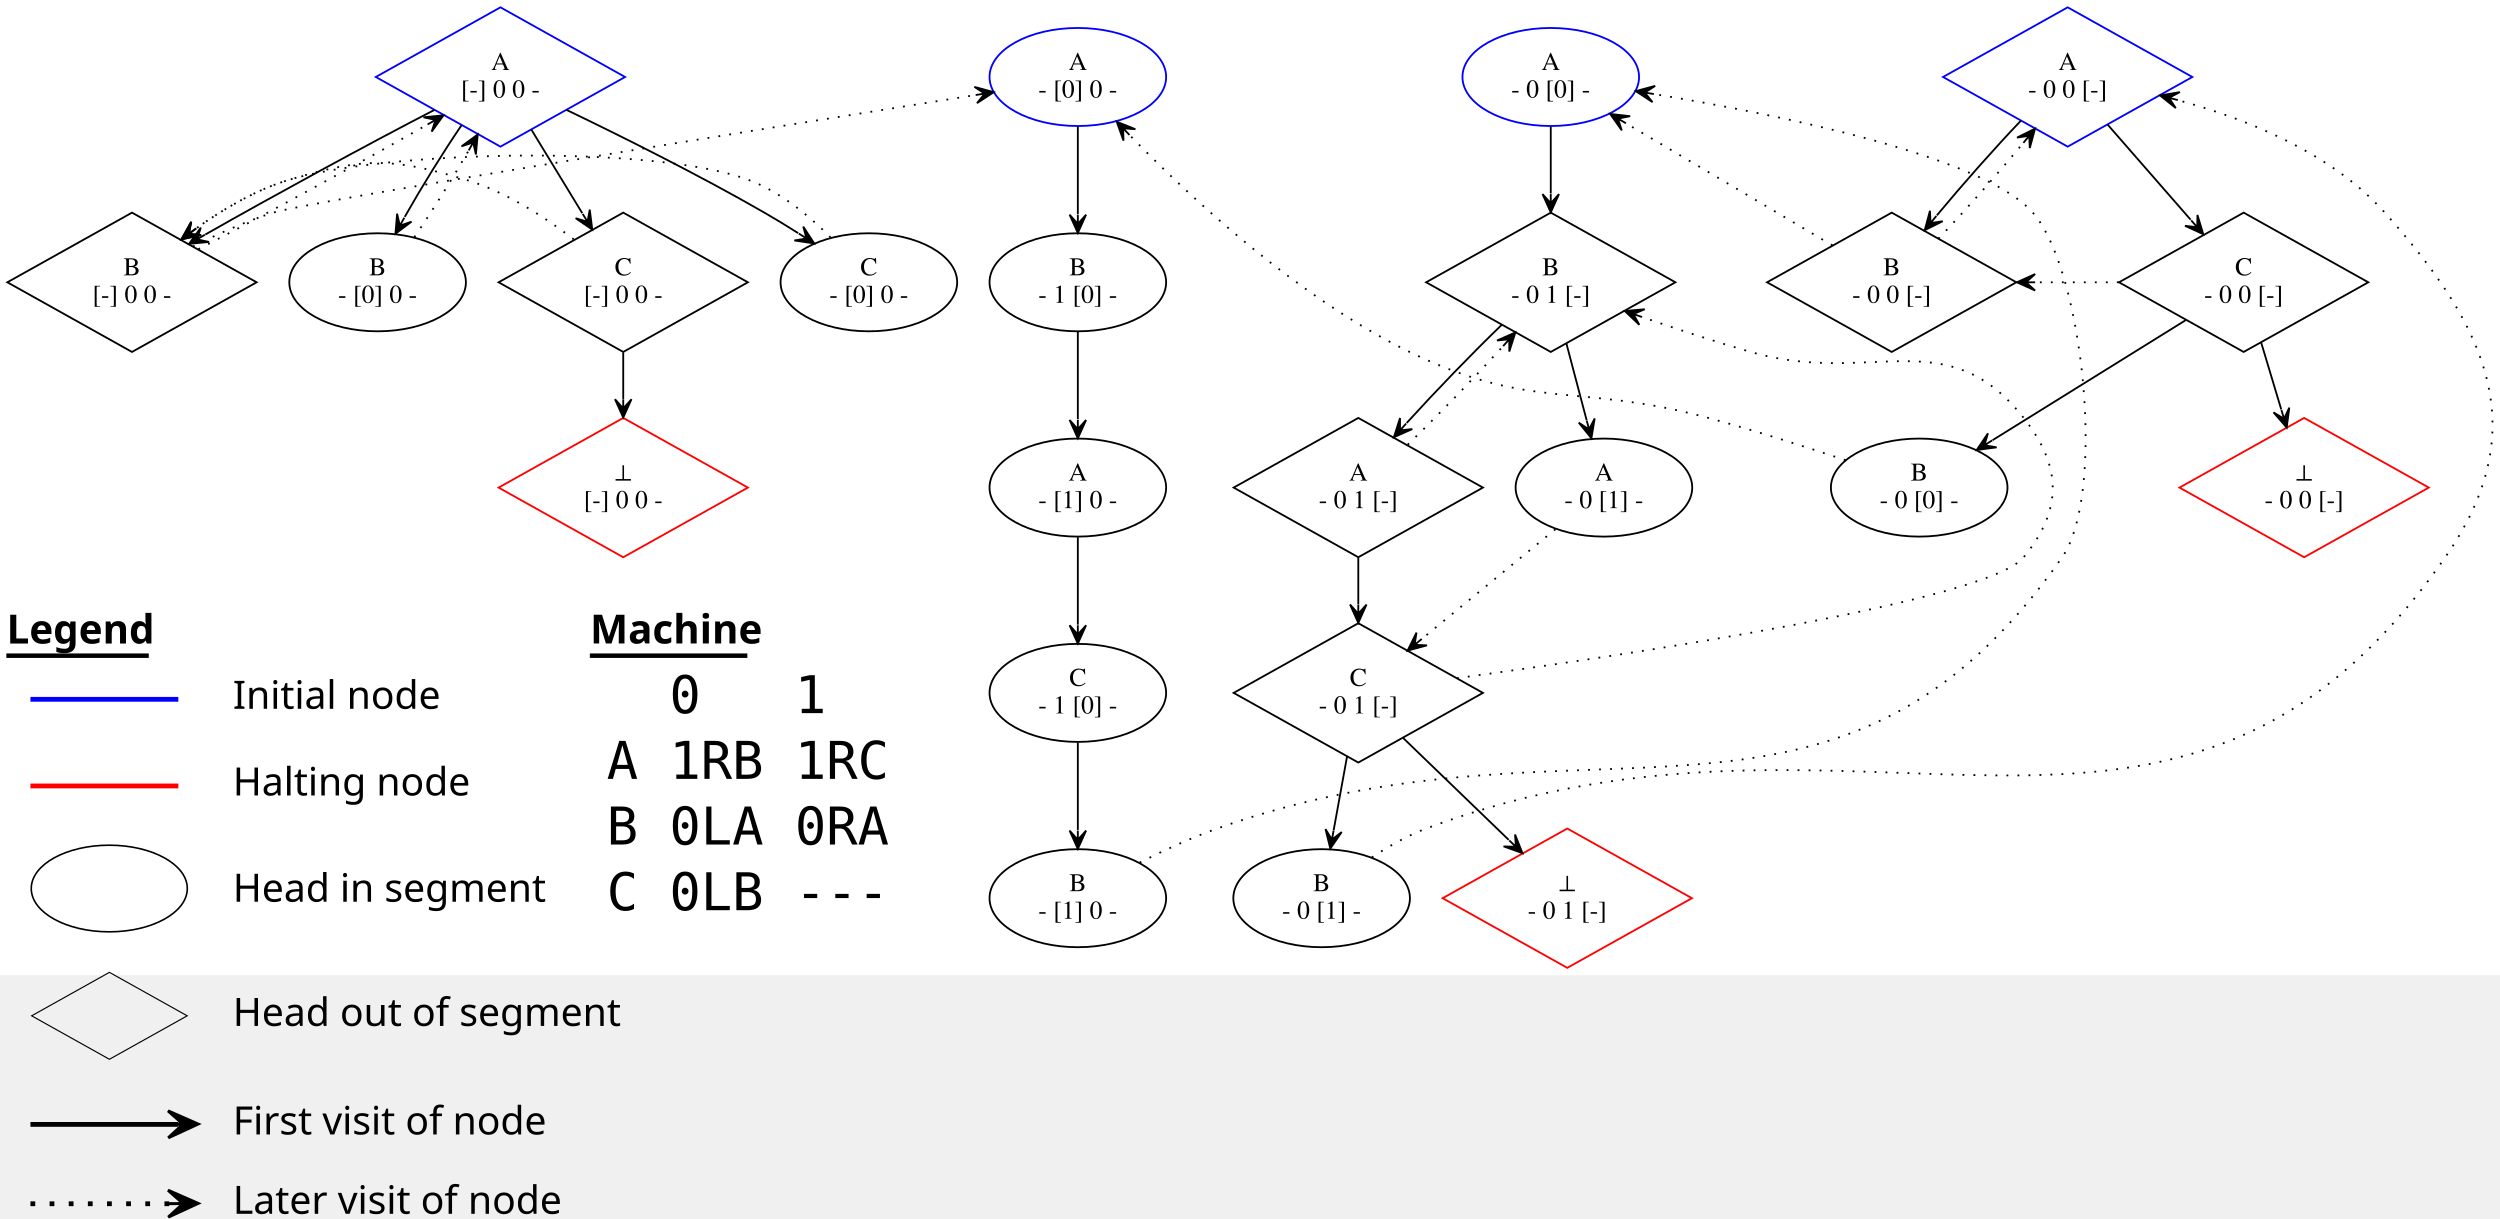
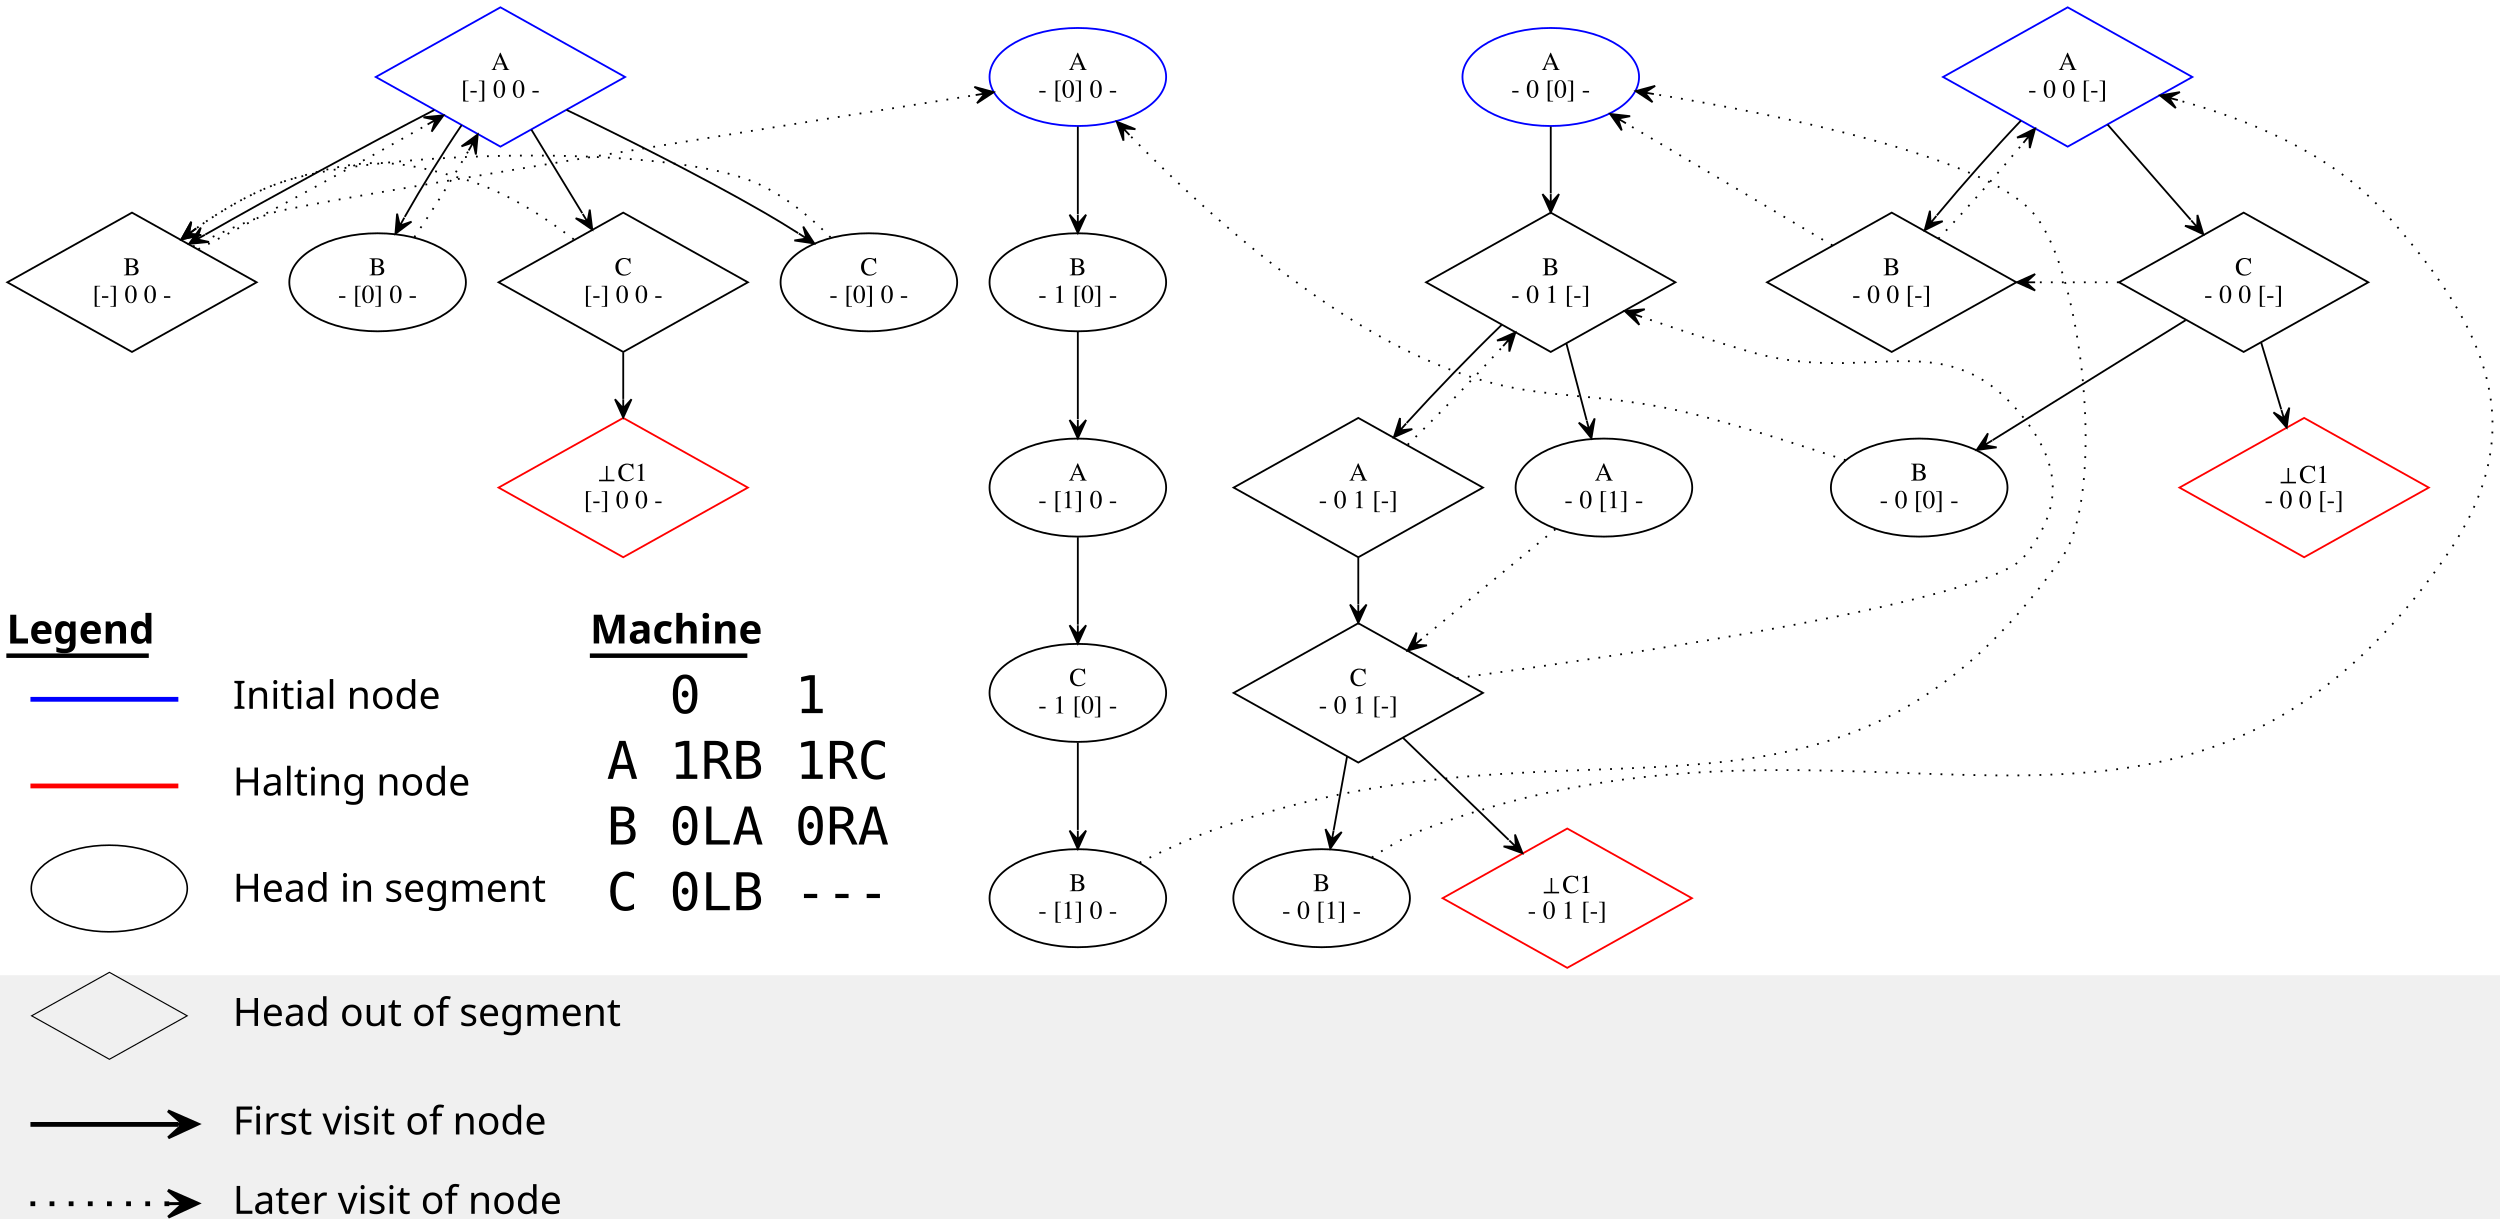
<svg xmlns="http://www.w3.org/2000/svg" width="1363.85pt" height="664.745pt" viewBox="0 0 1363.7 664.745" version="1.1" id="svg445">
  <defs id="defs449" />
  <polygon fill="#ffffff" stroke="transparent" points="-4,4 -4,-528 1359.85,-528 1359.85,4 " id="polygon4" transform="translate(3.925052,528)" />
  <polygon fill="none" stroke="#0000ff" points="269,-448 337,-486 269,-524 201,-486 " id="polygon8" transform="translate(3.925052,528)" />
  <text text-anchor="middle" x="272.925" y="38.2" font-family="Times, serif" font-size="14px" id="text10">A</text>
  <text text-anchor="middle" x="272.925" y="53.2" font-family="Times, serif" font-size="14px" id="text12">[-] 0 0 -</text>
  <polygon fill="none" stroke="#000000" points="68,-336 136,-374 68,-412 0,-374 " id="polygon17" transform="translate(3.925052,528)" />
  <text text-anchor="middle" x="71.925" y="150.2" font-family="Times, serif" font-size="14px" id="text19">B</text>
  <text text-anchor="middle" x="71.925" y="165.2" font-family="Times, serif" font-size="14px" id="text21">[-] 0 0 -</text>
  <path fill="none" stroke="#000000" d="m 236.925,59.95 c -35.21,18.16 -88.5,47.2 -125,68" id="path26" />
  <polygon fill="#000000" stroke="#000000" points="103.45,-397.44 107.78,-399.92 103.45,-397.44 105.55,-403.83 99.11,-394.95 110.02,-396.02 " id="polygon28" transform="translate(3.925052,528)" />
  <ellipse fill="none" stroke="#000000" cx="205.925" cy="154" rx="48.17" ry="26.74" id="ellipse33" />
  <text text-anchor="middle" x="205.925" y="150.2" font-family="Times, serif" font-size="14px" id="text35">B</text>
  <text text-anchor="middle" x="205.925" y="165.2" font-family="Times, serif" font-size="14px" id="text37">- [0] 0 -</text>
  <path fill="none" stroke="#000000" d="m 251.775,68.24 c -10.12,14.84 -21.87,33.83 -31.04,50.07" id="path42" />
  <polygon fill="#000000" stroke="#000000" points="214.15,-404.88 216.57,-409.25 214.15,-404.88 212.63,-411.43 211.73,-400.5 220.5,-407.08 " id="polygon44" transform="translate(3.925052,528)" />
  <polygon fill="none" stroke="#000000" points="336,-336 404,-374 336,-412 268,-374 " id="polygon49" transform="translate(3.925052,528)" />
  <text text-anchor="middle" x="339.925" y="150.2" font-family="Times, serif" font-size="14px" id="text51">C</text>
  <text text-anchor="middle" x="339.925" y="165.2" font-family="Times, serif" font-size="14px" id="text53">[-] 0 0 -</text>
  <path fill="none" stroke="#000000" d="m 289.835,70.76 c 8.41,13.81 18.69,30.68 27.74,45.54" id="path58" />
  <polygon fill="#000000" stroke="#000000" points="316.5,-407.02 313.9,-411.29 316.5,-407.02 310.05,-408.95 319.1,-402.75 317.74,-413.63 " id="polygon60" transform="translate(3.925052,528)" />
  <ellipse fill="none" stroke="#000000" cx="473.925" cy="154" rx="48.17" ry="26.74" id="ellipse65" />
  <text text-anchor="middle" x="473.925" y="150.2" font-family="Times, serif" font-size="14px" id="text67">C</text>
  <text text-anchor="middle" x="473.925" y="165.2" font-family="Times, serif" font-size="14px" id="text69">- [0] 0 -</text>
  <path fill="none" stroke="#000000" d="m 308.995,59.96 c 29.47,14.17 71.98,35.34 107.93,56.04 6.04,3.48 12.34,7.33 18.44,11.19" id="path74" />
  <polygon fill="#000000" stroke="#000000" points="435.99,-397.9 431.78,-400.6 435.99,-397.9 429.35,-396.81 440.2,-395.2 434.21,-404.38 " id="polygon76" transform="translate(3.925052,528)" />
  <ellipse fill="none" stroke="#0000ff" cx="587.925" cy="42" rx="48.17" ry="26.74" id="ellipse81" />
  <text text-anchor="middle" x="587.925" y="38.2" font-family="Times, serif" font-size="14px" id="text83">A</text>
  <text text-anchor="middle" x="587.925" y="53.2" font-family="Times, serif" font-size="14px" id="text85">- [0] 0 -</text>
  <ellipse fill="none" stroke="#000000" cx="587.925" cy="154" rx="48.17" ry="26.74" id="ellipse90" />
  <text text-anchor="middle" x="587.925" y="150.2" font-family="Times, serif" font-size="14px" id="text92">B</text>
  <text text-anchor="middle" x="587.925" y="165.2" font-family="Times, serif" font-size="14px" id="text94">- 1 [0] -</text>
  <path fill="none" stroke="#000000" d="m 587.925,69.07 c 0,14.25 0,32.11 0,47.7" id="path99" />
  <polygon fill="#000000" stroke="#000000" points="584,-405.88 584,-410.88 584,-405.88 579.5,-410.88 584,-400.88 588.5,-410.88 " id="polygon101" transform="translate(3.925052,528)" />
  <ellipse fill="none" stroke="#0000ff" cx="845.925" cy="42" rx="48.17" ry="26.74" id="ellipse106" />
  <text text-anchor="middle" x="845.925" y="38.2" font-family="Times, serif" font-size="14px" id="text108">A</text>
  <text text-anchor="middle" x="845.925" y="53.2" font-family="Times, serif" font-size="14px" id="text110">- 0 [0] -</text>
  <polygon fill="none" stroke="#000000" points="842,-336 910,-374 842,-412 774,-374 " id="polygon115" transform="translate(3.925052,528)" />
  <text text-anchor="middle" x="845.925" y="150.2" font-family="Times, serif" font-size="14px" id="text117">B</text>
  <text text-anchor="middle" x="845.925" y="165.2" font-family="Times, serif" font-size="14px" id="text119">- 0 1 [-]</text>
  <path fill="none" stroke="#000000" d="m 845.925,69.07 c 0,10.92 0,23.96 0,36.48" id="path124" />
  <polygon fill="#000000" stroke="#000000" points="842,-417.12 842,-422.12 842,-417.12 837.5,-422.12 842,-412.12 846.5,-422.12 " id="polygon126" transform="translate(3.925052,528)" />
  <polygon fill="none" stroke="#0000ff" points="1124,-448 1192,-486 1124,-524 1056,-486 " id="polygon131" transform="translate(3.925052,528)" />
  <text text-anchor="middle" x="1127.925" y="38.2" font-family="Times, serif" font-size="14px" id="text133">A</text>
  <text text-anchor="middle" x="1127.925" y="53.2" font-family="Times, serif" font-size="14px" id="text135">- 0 0 [-]</text>
  <polygon fill="none" stroke="#000000" points="1028,-336 1096,-374 1028,-412 960,-374 " id="polygon140" transform="translate(3.925052,528)" />
  <text text-anchor="middle" x="1031.925" y="150.2" font-family="Times, serif" font-size="14px" id="text142">B</text>
  <text text-anchor="middle" x="1031.925" y="165.2" font-family="Times, serif" font-size="14px" id="text144">- 0 0 [-]</text>
  <path fill="none" stroke="#000000" d="m 1102.445,65.79 c -14.25,14.93 -31.8,34.74 -45.89,51.71" id="path149" />
  <polygon fill="#000000" stroke="#000000" points="1049.18,-406.3 1052.35,-410.17 1049.18,-406.3 1048.87,-413.02 1046.01,-402.43 1055.83,-407.31 " id="polygon151" transform="translate(3.925052,528)" />
  <polygon fill="none" stroke="#000000" points="1220,-336 1288,-374 1220,-412 1152,-374 " id="polygon156" transform="translate(3.925052,528)" />
  <text text-anchor="middle" x="1223.925" y="150.2" font-family="Times, serif" font-size="14px" id="text158">C</text>
  <text text-anchor="middle" x="1223.925" y="165.2" font-family="Times, serif" font-size="14px" id="text160">- 0 0 [-]</text>
  <path fill="none" stroke="#000000" d="m 1149.705,67.96 c 13.41,15.36 30.75,35.23 45.3,51.9" id="path165" />
  <polygon fill="#000000" stroke="#000000" points="1194.68,-404.01 1191.39,-407.78 1194.68,-404.01 1188,-404.82 1197.97,-400.24 1194.79,-410.74 " id="polygon167" transform="translate(3.925052,528)" />
  <path fill="none" stroke="#000000" stroke-dasharray="1, 5" d="m 108.155,135.94 c 35.23,-18.19 88.41,-47.17 124.83,-67.93" id="path172" />
  <polygon fill="#000000" stroke="#000000" points="233.6,-462.59 229.27,-460.11 233.6,-462.59 231.5,-456.2 237.94,-465.08 227.03,-464.01 " id="polygon174" transform="translate(3.925052,528)" />
  <path fill="none" stroke="#000000" stroke-dasharray="1, 5" d="m 105.195,134.47 c 13.26,-6.7 28.88,-13.77 43.73,-18.47 18.17,-5.75 269.08,-45.99 383.2,-64.15" id="path179" />
  <polygon fill="#000000" stroke="#000000" points="533.21,-476.95 528.27,-476.16 533.21,-476.95 528.98,-471.72 538.15,-477.73 527.56,-480.61 " id="polygon181" transform="translate(3.925052,528)" />
  <path fill="none" stroke="#000000" stroke-dasharray="1, 5" d="m 225.975,129.37 c 9.42,-13.69 20.41,-31.29 29.48,-47.02" id="path186" />
  <polygon fill="#000000" stroke="#000000" points="254.16,-450.3 251.7,-445.95 254.16,-450.3 255.62,-443.73 256.62,-454.65 247.78,-448.16 " id="polygon188" transform="translate(3.925052,528)" />
  <path fill="none" stroke="#000000" stroke-dasharray="1, 5" d="m 312.945,130.58 c -15.99,-12.31 -37.33,-26.14 -59.02,-32.58 -40.9,-12.14 -55.1,-12.14 -96,0 -18.13,5.38 -36.02,15.93 -50.74,26.44" id="path193" />
  <polygon fill="#000000" stroke="#000000" points="99,-400.4 103.01,-403.38 99,-400.4 100.33,-406.99 94.98,-397.42 105.69,-399.76 " id="polygon195" transform="translate(3.925052,528)" />
  <polygon fill="none" stroke="#ff0000" points="336,-224 404,-262 336,-300 268,-262 " id="polygon200" transform="translate(3.925052,528)" />
-   <text text-anchor="middle" x="339.925" y="262.2" font-family="Times, serif" font-size="14px" id="text202">⊥</text>
  <text text-anchor="middle" x="339.925" y="277.2" font-family="Times, serif" font-size="14px" id="text204">[-] 0 0 -</text>
  <path fill="none" stroke="#000000" d="m 339.925,192.24 c 0,8.15 0,16.89 0,25.38" id="path209" />
  <polygon fill="#000000" stroke="#000000" points="336,-305.2 336,-310.2 336,-305.2 331.5,-310.2 336,-300.2 340.5,-310.2 " id="polygon211" transform="translate(3.925052,528)" />
  <path fill="none" stroke="#000000" stroke-dasharray="1, 5" d="m 453.045,129.52 c -11.85,-11.97 -27.77,-25.15 -45.12,-31.52 -52.15,-19.14 -196.74,-15.81 -250,0 -18.13,5.38 -36.02,15.93 -50.74,26.44" id="path216" />
  <polygon fill="#000000" stroke="#000000" points="99,-400.4 103.01,-403.38 99,-400.4 100.33,-406.99 94.98,-397.42 105.69,-399.76 " id="polygon218" transform="translate(3.925052,528)" />
  <ellipse fill="none" stroke="#000000" cx="587.925" cy="266" rx="48.17" ry="26.74" id="ellipse223" />
  <text text-anchor="middle" x="587.925" y="262.2" font-family="Times, serif" font-size="14px" id="text225">A</text>
  <text text-anchor="middle" x="587.925" y="277.2" font-family="Times, serif" font-size="14px" id="text227">- [1] 0 -</text>
  <path fill="none" stroke="#000000" d="m 587.925,181.07 c 0,14.25 0,32.11 0,47.7" id="path232" />
  <polygon fill="#000000" stroke="#000000" points="584,-293.88 584,-298.88 584,-293.88 579.5,-298.88 584,-288.88 588.5,-298.88 " id="polygon234" transform="translate(3.925052,528)" />
  <polygon fill="none" stroke="#000000" points="737,-224 805,-262 737,-300 669,-262 " id="polygon239" transform="translate(3.925052,528)" />
  <text text-anchor="middle" x="740.925" y="262.2" font-family="Times, serif" font-size="14px" id="text241">A</text>
  <text text-anchor="middle" x="740.925" y="277.2" font-family="Times, serif" font-size="14px" id="text243">- 0 1 [-]</text>
  <path fill="none" stroke="#000000" d="m 819.125,177.26 c -15.94,15.35 -35.95,36.06 -51.82,53.5" id="path248" />
  <polygon fill="#000000" stroke="#000000" points="759.76,-293.21 763.1,-296.93 759.76,-293.21 759.76,-299.94 756.42,-289.49 766.45,-293.92 " id="polygon250" transform="translate(3.925052,528)" />
  <ellipse fill="none" stroke="#000000" cx="874.925" cy="266" rx="48.17" ry="26.74" id="ellipse255" />
  <text text-anchor="middle" x="874.925" y="262.2" font-family="Times, serif" font-size="14px" id="text257">A</text>
  <text text-anchor="middle" x="874.925" y="277.2" font-family="Times, serif" font-size="14px" id="text259">- 0 [1] -</text>
  <path fill="none" stroke="#000000" d="m 854.465,187.41 c 3.47,13.13 7.48,28.34 11.02,41.79" id="path264" />
  <polygon fill="#000000" stroke="#000000" points="862.89,-293.75 861.62,-298.58 862.89,-293.75 857.27,-297.43 864.17,-288.91 865.97,-299.73 " id="polygon266" transform="translate(3.925052,528)" />
  <path fill="none" stroke="#000000" stroke-dasharray="1, 5" d="m 999.585,133.87 c -31.22,-18.46 -78.62,-46.49 -112.52,-66.54" id="path271" />
  <polygon fill="#000000" stroke="#000000" points="878.7,-463.29 883.01,-460.75 878.7,-463.29 885.3,-464.62 874.4,-465.84 880.72,-456.88 " id="polygon273" transform="translate(3.925052,528)" />
  <path fill="none" stroke="#000000" stroke-dasharray="1, 5" d="m 1057.415,130.2 c 14.31,-14.99 31.94,-34.91 46.07,-51.92" id="path278" />
  <polygon fill="#000000" stroke="#000000" points="1103.02,-453.94 1099.85,-450.07 1103.02,-453.94 1103.33,-447.22 1106.19,-457.81 1096.37,-452.93 " id="polygon280" transform="translate(3.925052,528)" />
  <path fill="none" stroke="#000000" stroke-dasharray="1, 5" d="m 1155.765,154 c -15.06,0 -30.11,0 -45.17,0" id="path285" />
  <polygon fill="#000000" stroke="#000000" points="1101.25,-374 1106.25,-374 1101.25,-374 1106.25,-378.5 1096.25,-374 1106.25,-369.5 " id="polygon287" transform="translate(3.925052,528)" />
  <ellipse fill="none" stroke="#000000" cx="1046.925" cy="266" rx="48.17" ry="26.74" id="ellipse292" />
  <text text-anchor="middle" x="1046.925" y="262.2" font-family="Times, serif" font-size="14px" id="text294">B</text>
  <text text-anchor="middle" x="1046.925" y="277.2" font-family="Times, serif" font-size="14px" id="text296">- 0 [0] -</text>
  <path fill="none" stroke="#000000" d="m 1192.285,174.67 c -29.45,18.3 -73.47,45.65 -105.34,65.46" id="path301" />
  <polygon fill="#000000" stroke="#000000" points="1078.62,-285.13 1082.86,-287.77 1078.62,-285.13 1080.49,-291.6 1074.37,-282.5 1085.24,-283.95 " id="polygon303" transform="translate(3.925052,528)" />
  <polygon fill="none" stroke="#ff0000" points="1253,-224 1321,-262 1253,-300 1185,-262 " id="polygon308" transform="translate(3.925052,528)" />
-   <text text-anchor="middle" x="1256.925" y="262.2" font-family="Times, serif" font-size="14px" id="text310">⊥</text>
  <text text-anchor="middle" x="1256.925" y="277.2" font-family="Times, serif" font-size="14px" id="text312">- 0 0 [-]</text>
  <path fill="none" stroke="#000000" d="m 1233.465,186.82 c 3.43,11.4 7.33,24.43 10.97,36.54" id="path317" />
  <polygon fill="#000000" stroke="#000000" points="1242.04,-299.53 1240.6,-304.32 1242.04,-299.53 1236.29,-303.03 1243.48,-294.75 1244.91,-305.62 " id="polygon319" transform="translate(3.925052,528)" />
  <ellipse fill="none" stroke="#000000" cx="587.925" cy="378" rx="48.17" ry="26.74" id="ellipse324" />
  <text text-anchor="middle" x="587.925" y="374.2" font-family="Times, serif" font-size="14px" id="text326">C</text>
  <text text-anchor="middle" x="587.925" y="389.2" font-family="Times, serif" font-size="14px" id="text328">- 1 [0] -</text>
  <path fill="none" stroke="#000000" d="m 587.925,293.07 c 0,14.25 0,32.11 0,47.7" id="path333" />
  <polygon fill="#000000" stroke="#000000" points="584,-181.88 584,-186.88 584,-181.88 579.5,-186.88 584,-176.88 588.5,-186.88 " id="polygon335" transform="translate(3.925052,528)" />
  <path fill="none" stroke="#000000" stroke-dasharray="1, 5" d="m 767.885,242.58 c 15.97,-15.38 35.97,-36.08 51.8,-53.49" id="path340" />
  <polygon fill="#000000" stroke="#000000" points="819.37,-342.93 816.03,-339.21 819.37,-342.93 819.38,-336.21 822.71,-346.65 812.68,-342.22 " id="polygon342" transform="translate(3.925052,528)" />
  <polygon fill="none" stroke="#000000" points="737,-112 805,-150 737,-188 669,-150 " id="polygon347" transform="translate(3.925052,528)" />
  <text text-anchor="middle" x="740.925" y="374.2" font-family="Times, serif" font-size="14px" id="text349">C</text>
  <text text-anchor="middle" x="740.925" y="389.2" font-family="Times, serif" font-size="14px" id="text351">- 0 1 [-]</text>
  <path fill="none" stroke="#000000" d="m 740.925,304.24 c 0,8.15 0,16.89 0,25.38" id="path356" />
  <polygon fill="#000000" stroke="#000000" points="737,-193.2 737,-198.2 737,-193.2 732.5,-198.2 737,-188.2 741.5,-198.2 " id="polygon358" transform="translate(3.925052,528)" />
  <path fill="none" stroke="#000000" stroke-dasharray="1, 5" d="m 848.455,288.73 c -20.88,17.14 -50.17,41.18 -72.91,59.85" id="path363" />
  <polygon fill="#000000" stroke="#000000" points="767.74,-176.24 771.61,-179.41 767.74,-176.24 768.75,-182.89 763.88,-173.06 774.46,-175.93 " id="polygon365" transform="translate(3.925052,528)" />
  <path fill="none" stroke="#000000" stroke-dasharray="1, 5" d="m 1006.755,251.05 c -21.96,-7.36 -49.73,-16.26 -74.83,-23.05 -71.61,-19.38 -96.29,-3.53 -163,-36 -61.07,-29.73 -119.43,-84.02 -152.67,-118.21" id="path370" />
  <polygon fill="#000000" stroke="#000000" points="608.69,-458 612.16,-454.39 608.69,-458 615.4,-457.51 605.23,-461.6 608.91,-451.27 " id="polygon372" transform="translate(3.925052,528)" />
  <ellipse fill="none" stroke="#000000" cx="587.925" cy="490" rx="48.17" ry="26.74" id="ellipse377" />
  <text text-anchor="middle" x="587.925" y="486.2" font-family="Times, serif" font-size="14px" id="text379">B</text>
  <text text-anchor="middle" x="587.925" y="501.2" font-family="Times, serif" font-size="14px" id="text381">- [1] 0 -</text>
  <path fill="none" stroke="#000000" d="m 587.925,405.07 c 0,14.25 0,32.11 0,47.7" id="path386" />
  <polygon fill="#000000" stroke="#000000" points="584,-69.88 584,-74.88 584,-69.88 579.5,-74.88 584,-64.88 588.5,-74.88 " id="polygon388" transform="translate(3.925052,528)" />
  <path fill="none" stroke="#000000" stroke-dasharray="1, 5" d="m 794.735,369.97 c 96.24,-13.12 289.69,-42.16 309.19,-65.97 21.4,-26.13 20.89,-49.46 0,-76 -42.14,-53.53 -83.57,-17.03 -149,-36 -19.44,-5.64 -40.56,-12.6 -58.99,-18.97" id="path393" />
  <polygon fill="#000000" stroke="#000000" points="887.08,-356.69 891.8,-355.04 887.08,-356.69 893.28,-359.29 882.36,-358.33 890.32,-350.79 " id="polygon395" transform="translate(3.925052,528)" />
  <ellipse fill="none" stroke="#000000" cx="720.925" cy="490" rx="48.17" ry="26.74" id="ellipse400" />
  <text text-anchor="middle" x="720.925" y="486.2" font-family="Times, serif" font-size="14px" id="text402">B</text>
  <text text-anchor="middle" x="720.925" y="501.2" font-family="Times, serif" font-size="14px" id="text404">- 0 [1] -</text>
  <path fill="none" stroke="#000000" d="m 734.815,412.6 c -2.32,12.76 -4.97,27.35 -7.33,40.33" id="path409" />
  <polygon fill="#000000" stroke="#000000" points="722.63,-69.99 723.53,-74.91 722.63,-69.99 719.1,-75.71 721.74,-65.07 727.96,-74.1 " id="polygon411" transform="translate(3.925052,528)" />
  <polygon fill="none" stroke="#ff0000" points="851,0 919,-38 851,-76 783,-38 " id="polygon416" transform="translate(3.925052,528)" />
-   <text text-anchor="middle" x="854.925" y="486.2" font-family="Times, serif" font-size="14px" id="text418">⊥</text>
  <text text-anchor="middle" x="854.925" y="501.2" font-family="Times, serif" font-size="14px" id="text420">- 0 1 [-]</text>
  <path fill="none" stroke="#000000" d="m 765.385,402.6 c 16.83,16.24 39.35,37.97 57.6,55.58" id="path425" />
  <polygon fill="#000000" stroke="#000000" points="822.99,-66.03 819.39,-69.5 822.99,-66.03 816.26,-66.26 826.58,-62.56 822.51,-72.74 " id="polygon427" transform="translate(3.925052,528)" />
  <path fill="none" stroke="#000000" stroke-dasharray="1, 5" d="m 621.655,470.57 c 12.94,-6.53 28.03,-13.51 42.27,-18.57 202.77,-72.04 337.64,28.32 461,-148 24.04,-34.36 11.68,-156.5 -16,-188 C 1081.885,85.23 971.435,62.73 902.555,51.36" id="path432" />
  <polygon fill="#000000" stroke="#000000" points="893.3,-477.5 898.24,-476.7 893.3,-477.5 898.96,-481.15 888.37,-478.3 897.52,-472.26 " id="polygon434" transform="translate(3.925052,528)" />
  <path fill="none" stroke="#000000" stroke-dasharray="1, 5" d="m 748.325,467.78 c 8.99,-5.99 19.33,-11.93 29.6,-15.78 239.45,-89.74 409.85,61.84 556,-148 48.48,-69.61 23.51,-124.73 -33,-188 -29.2,-32.7 -75.47,-51.19 -112.81,-61.37" id="path439" />
  <polygon fill="#000000" stroke="#000000" points="1179.26,-474.65 1184.1,-473.4 1179.26,-474.65 1185.23,-477.75 1174.42,-475.91 1182.97,-469.04 " id="polygon441" transform="translate(3.925052,528)" />
  <g id="g3942" transform="translate(304.0403,30.84867)">
    <g id="g10465" transform="translate(0,-87)">
      <text xml:space="preserve" style="font-size:28.42px;line-height:1.25;font-family:sans-serif;-inkscape-font-specification:'sans-serif, Normal';stroke-width:0.969" x="26.87" y="409.681" id="text732">
        <tspan id="tspan730" style="stroke-width:0.969" x="26.87" y="409.681" />
        <tspan style="font-style:normal;font-variant:normal;font-weight:normal;font-stretch:normal;font-size:28.42px;font-family:monospace;-inkscape-font-specification:'monospace, Normal';font-variant-ligatures:normal;font-variant-caps:normal;font-variant-numeric:normal;font-variant-east-asian:normal;stroke-width:0.969" x="26.87" y="445.207" id="tspan734">  0	  1</tspan>
        <tspan style="font-style:normal;font-variant:normal;font-weight:normal;font-stretch:normal;font-size:28.42px;font-family:monospace;-inkscape-font-specification:'monospace, Normal';font-variant-ligatures:normal;font-variant-caps:normal;font-variant-numeric:normal;font-variant-east-asian:normal;stroke-width:0.969" x="26.87" y="481.044" id="tspan736">A	1RB	1RC</tspan>
        <tspan style="font-style:normal;font-variant:normal;font-weight:normal;font-stretch:normal;font-size:28.42px;font-family:monospace;-inkscape-font-specification:'monospace, Normal';font-variant-ligatures:normal;font-variant-caps:normal;font-variant-numeric:normal;font-variant-east-asian:normal;stroke-width:0.969" x="26.87" y="516.882" id="tspan738">B	0LA	0RA</tspan>
        <tspan style="font-style:normal;font-variant:normal;font-weight:normal;font-stretch:normal;font-size:28.42px;font-family:monospace;-inkscape-font-specification:'monospace, Normal';font-variant-ligatures:normal;font-variant-caps:normal;font-variant-numeric:normal;font-variant-east-asian:normal;stroke-width:0.969" x="26.87" y="552.719" id="tspan740">C	0LB	---</tspan>
        <tspan style="font-style:normal;font-variant:normal;font-weight:normal;font-stretch:normal;font-size:28.42px;font-family:monospace;-inkscape-font-specification:'monospace, Normal';font-variant-ligatures:normal;font-variant-caps:normal;font-variant-numeric:normal;font-variant-east-asian:normal;stroke-width:0.969" x="26.87" y="588.557" id="tspan742" />
      </text>
      <text xml:space="preserve" style="font-size:22px;line-height:1.25;font-family:sans-serif;-inkscape-font-specification:'sans-serif, Normal';stroke-width:0.75" x="17.798" y="407.207" id="text850-8-9">
        <tspan id="tspan848-4-5" style="font-style:normal;font-variant:normal;font-weight:bold;font-stretch:normal;font-size:22px;font-family:sans-serif;-inkscape-font-specification:'sans-serif, Bold';font-variant-ligatures:normal;font-variant-caps:normal;font-variant-numeric:normal;font-variant-east-asian:normal;stroke-width:0.75" x="17.798" y="407.207">Machine</tspan>
      </text>
      <path style="fill:none;stroke:#000000;stroke-width:2.45;stroke-linecap:butt;stroke-linejoin:miter;stroke-dasharray:none;stroke-opacity:1" d="M 17.673,413.854 H 103.595" id="path988-0" />
    </g>
  </g>
  <g id="g4079-2" transform="translate(-0.07494775,22.03101)">
    <g id="g4072-7" transform="translate(0,1.5)" />
  </g>
  <g id="g10543" transform="translate(6.1111189e-5,36.98508)">
    <text xml:space="preserve" style="font-size:22px;line-height:1.25;font-family:sans-serif;-inkscape-font-specification:'sans-serif, Normal';stroke-width:0.75" x="3.512" y="314.071" id="text850-8">
      <tspan id="tspan848-4" style="font-style:normal;font-variant:normal;font-weight:bold;font-stretch:normal;font-size:22px;font-family:sans-serif;-inkscape-font-specification:'sans-serif, Bold';font-variant-ligatures:normal;font-variant-caps:normal;font-variant-numeric:normal;font-variant-east-asian:normal;stroke-width:0.75" x="3.512" y="314.071">Legend</tspan>
    </text>
    <path style="fill:none;stroke:#000000;stroke-width:2.45;stroke-linecap:butt;stroke-linejoin:miter;stroke-dasharray:none;stroke-opacity:1" d="M 3.386,320.717 H 81.094" id="path988" />
    <g id="g12615" transform="matrix(1.289883,0,0,1.289883,-4.793262,-96.88998)">
      <g id="g13760" transform="matrix(1.161441,0,0,1.161441,-2.669445,-53.9596)">
        <g id="g13707">
          <ellipse fill="none" stroke="#000000" cx="45.241" cy="409.996" rx="28.411" ry="15.772" id="ellipse33-7" style="stroke-width:0.59" />
          <text xml:space="preserve" style="font-size:14.232px;line-height:1.25;font-family:sans-serif;-inkscape-font-specification:'sans-serif, Normal';stroke-width:0.485" x="90.242" y="414.802" id="text850-8-3">
            <tspan id="tspan848-4-7" style="font-style:normal;font-variant:normal;font-weight:normal;font-stretch:normal;font-size:14.232px;font-family:sans-serif;-inkscape-font-specification:'sans-serif, Normal';font-variant-ligatures:normal;font-variant-caps:normal;font-variant-numeric:normal;font-variant-east-asian:normal;stroke-width:0.485" x="90.242" y="414.802">Head in segment</tspan>
          </text>
        </g>
        <g id="g13715">
          <g id="node5-2" class="node" transform="matrix(1.451699,0,0,1.451699,-452.1216,945.6758)">
            <polygon fill="none" stroke="#000000" points="68,-336 136,-374 68,-412 0,-374 " id="polygon17-6" transform="matrix(0.2869224,0,0,0.2869224,323.1274,-229.7598)" />
            <text text-anchor="middle" x="68" y="-377.8" font-family="Times, serif" font-size="14px" id="text19-1" />
          </g>
          <text xml:space="preserve" style="font-size:14.232px;line-height:1.25;font-family:sans-serif;-inkscape-font-specification:'sans-serif, Normal';stroke-width:0.485" x="90.242" y="460.033" id="text850-8-3-4">
            <tspan id="tspan848-4-7-3" style="font-style:normal;font-variant:normal;font-weight:normal;font-stretch:normal;font-size:14.232px;font-family:sans-serif;-inkscape-font-specification:'sans-serif, Normal';font-variant-ligatures:normal;font-variant-caps:normal;font-variant-numeric:normal;font-variant-east-asian:normal;stroke-width:0.485" x="90.242" y="460.033">Head out of segment</tspan>
          </text>
        </g>
        <g id="g13722">
          <g id="g4072" transform="matrix(1.089216,0,0,1.089216,-201.2802,-36.88468)">
            <polygon fill="#000000" stroke="#000000" points="247.78,-448.16 254.16,-450.3 251.7,-445.95 254.16,-450.3 255.62,-443.73 256.62,-454.65 " id="polygon188-7" transform="rotate(60,-560.9311,16.65827)" />
            <path style="fill:#0000ff;fill-opacity:1;stroke:#000000;stroke-width:1.6;stroke-linecap:butt;stroke-linejoin:miter;stroke-dasharray:none;stroke-opacity:1" d="m 199.974,489.14 h 49.445" id="path988-6-8" />
          </g>
          <text xml:space="preserve" style="font-size:14.232px;line-height:1.25;font-family:sans-serif;-inkscape-font-specification:'sans-serif, Normal';stroke-width:0.485" x="90.242" y="499.551" id="text850-8-3-4-1-9-1">
            <tspan id="tspan848-4-7-3-4-2-7" style="font-style:normal;font-variant:normal;font-weight:normal;font-stretch:normal;font-size:14.232px;font-family:sans-serif;-inkscape-font-specification:'sans-serif, Normal';font-variant-ligatures:normal;font-variant-caps:normal;font-variant-numeric:normal;font-variant-east-asian:normal;stroke-width:0.485" x="90.242" y="499.551">First visit of node</tspan>
          </text>
        </g>
        <g id="g13728">
          <polygon fill="#000000" stroke="#000000" points="254.16,-450.3 255.62,-443.73 256.62,-454.65 247.78,-448.16 254.16,-450.3 251.7,-445.95 " id="polygon188-7-2" transform="matrix(0.544608,0.9432887,-0.9432887,0.544608,-491.0542,530.2055)" />
          <path style="fill:#0000ff;fill-opacity:1;stroke:#000000;stroke-width:1.743;stroke-linecap:butt;stroke-linejoin:miter;stroke-dasharray:1.743, 5.228;stroke-dashoffset:0;stroke-opacity:1" d="M 16.535,524.792 H 70.391" id="path988-6-8-2" />
          <text xml:space="preserve" style="font-size:14.232px;line-height:1.25;font-family:sans-serif;-inkscape-font-specification:'sans-serif, Normal';stroke-width:0.485" x="90.242" y="528.449" id="text850-8-3-4-1-9-1-6">
            <tspan id="tspan848-4-7-3-4-2-7-1" style="font-style:normal;font-variant:normal;font-weight:normal;font-stretch:normal;font-size:14.232px;font-family:sans-serif;-inkscape-font-specification:'sans-serif, Normal';font-variant-ligatures:normal;font-variant-caps:normal;font-variant-numeric:normal;font-variant-east-asian:normal;stroke-width:0.485" x="90.242" y="528.449">Later visit of node</tspan>
          </text>
        </g>
        <g id="g13697">
          <text xml:space="preserve" style="font-size:14.232px;line-height:1.25;font-family:sans-serif;-inkscape-font-specification:'sans-serif, Normal';stroke-width:0.485" x="90.242" y="344.551" id="text850-8-3-4-1">
            <tspan id="tspan848-4-7-3-4" style="font-style:normal;font-variant:normal;font-weight:normal;font-stretch:normal;font-size:14.232px;font-family:sans-serif;-inkscape-font-specification:'sans-serif, Normal';font-variant-ligatures:normal;font-variant-caps:normal;font-variant-numeric:normal;font-variant-east-asian:normal;stroke-width:0.485" x="90.242" y="344.551">Initial node</tspan>
          </text>
          <path style="fill:#0000ff;fill-opacity:1;stroke:#0000ff;stroke-width:1.743;stroke-linecap:butt;stroke-linejoin:miter;stroke-dasharray:none;stroke-opacity:1" d="M 16.535,341.098 H 70.391" id="path988-6" />
        </g>
        <g id="g13702">
          <text xml:space="preserve" style="font-size:14.232px;line-height:1.25;font-family:sans-serif;-inkscape-font-specification:'sans-serif, Normal';stroke-width:0.485" x="90.242" y="376.104" id="text850-8-3-4-1-9">
            <tspan id="tspan848-4-7-3-4-2" style="font-style:normal;font-variant:normal;font-weight:normal;font-stretch:normal;font-size:14.232px;font-family:sans-serif;-inkscape-font-specification:'sans-serif, Normal';font-variant-ligatures:normal;font-variant-caps:normal;font-variant-numeric:normal;font-variant-east-asian:normal;stroke-width:0.485" x="90.242" y="376.104">Halting node</tspan>
          </text>
          <path style="fill:#ff0000;fill-opacity:1;stroke:#ff0000;stroke-width:1.743;stroke-linecap:butt;stroke-linejoin:miter;stroke-dasharray:none;stroke-opacity:1" d="M 16.535,372.651 H 70.391" id="path988-6-6" />
        </g>
      </g>
    </g>
  </g>
+   <g id="g16833-4" transform="translate(-521.0078,-223.6407)">
+     <text text-anchor="middle" x="866.018" y="486.004" font-family="Times, serif" font-size="14px" id="text349-6-9">C1</text>
+     <text text-anchor="middle" x="851.925" y="486.2" font-family="Times, serif" font-size="14px" id="text418-0">⊥</text>
+   </g>
+   <g id="g17965" transform="translate(-2.918367)">
+     <text text-anchor="middle" x="1265.298" y="263.499" font-family="Times, serif" font-size="14px" id="text349-6-9-9">C1</text>
+     <text text-anchor="middle" x="1251.204" y="263.695" font-family="Times, serif" font-size="14px" id="text418-0-1">⊥</text>
+   </g>
+   <g id="g17986" transform="translate(-2.40906)">
+     <text text-anchor="middle" x="862.788" y="487.174" font-family="Times, serif" font-size="14px" id="text349-6-9-7">C1</text>
+     <text text-anchor="middle" x="848.695" y="487.37" font-family="Times, serif" font-size="14px" id="text418-0-7">⊥</text>
+   </g>
</svg>
